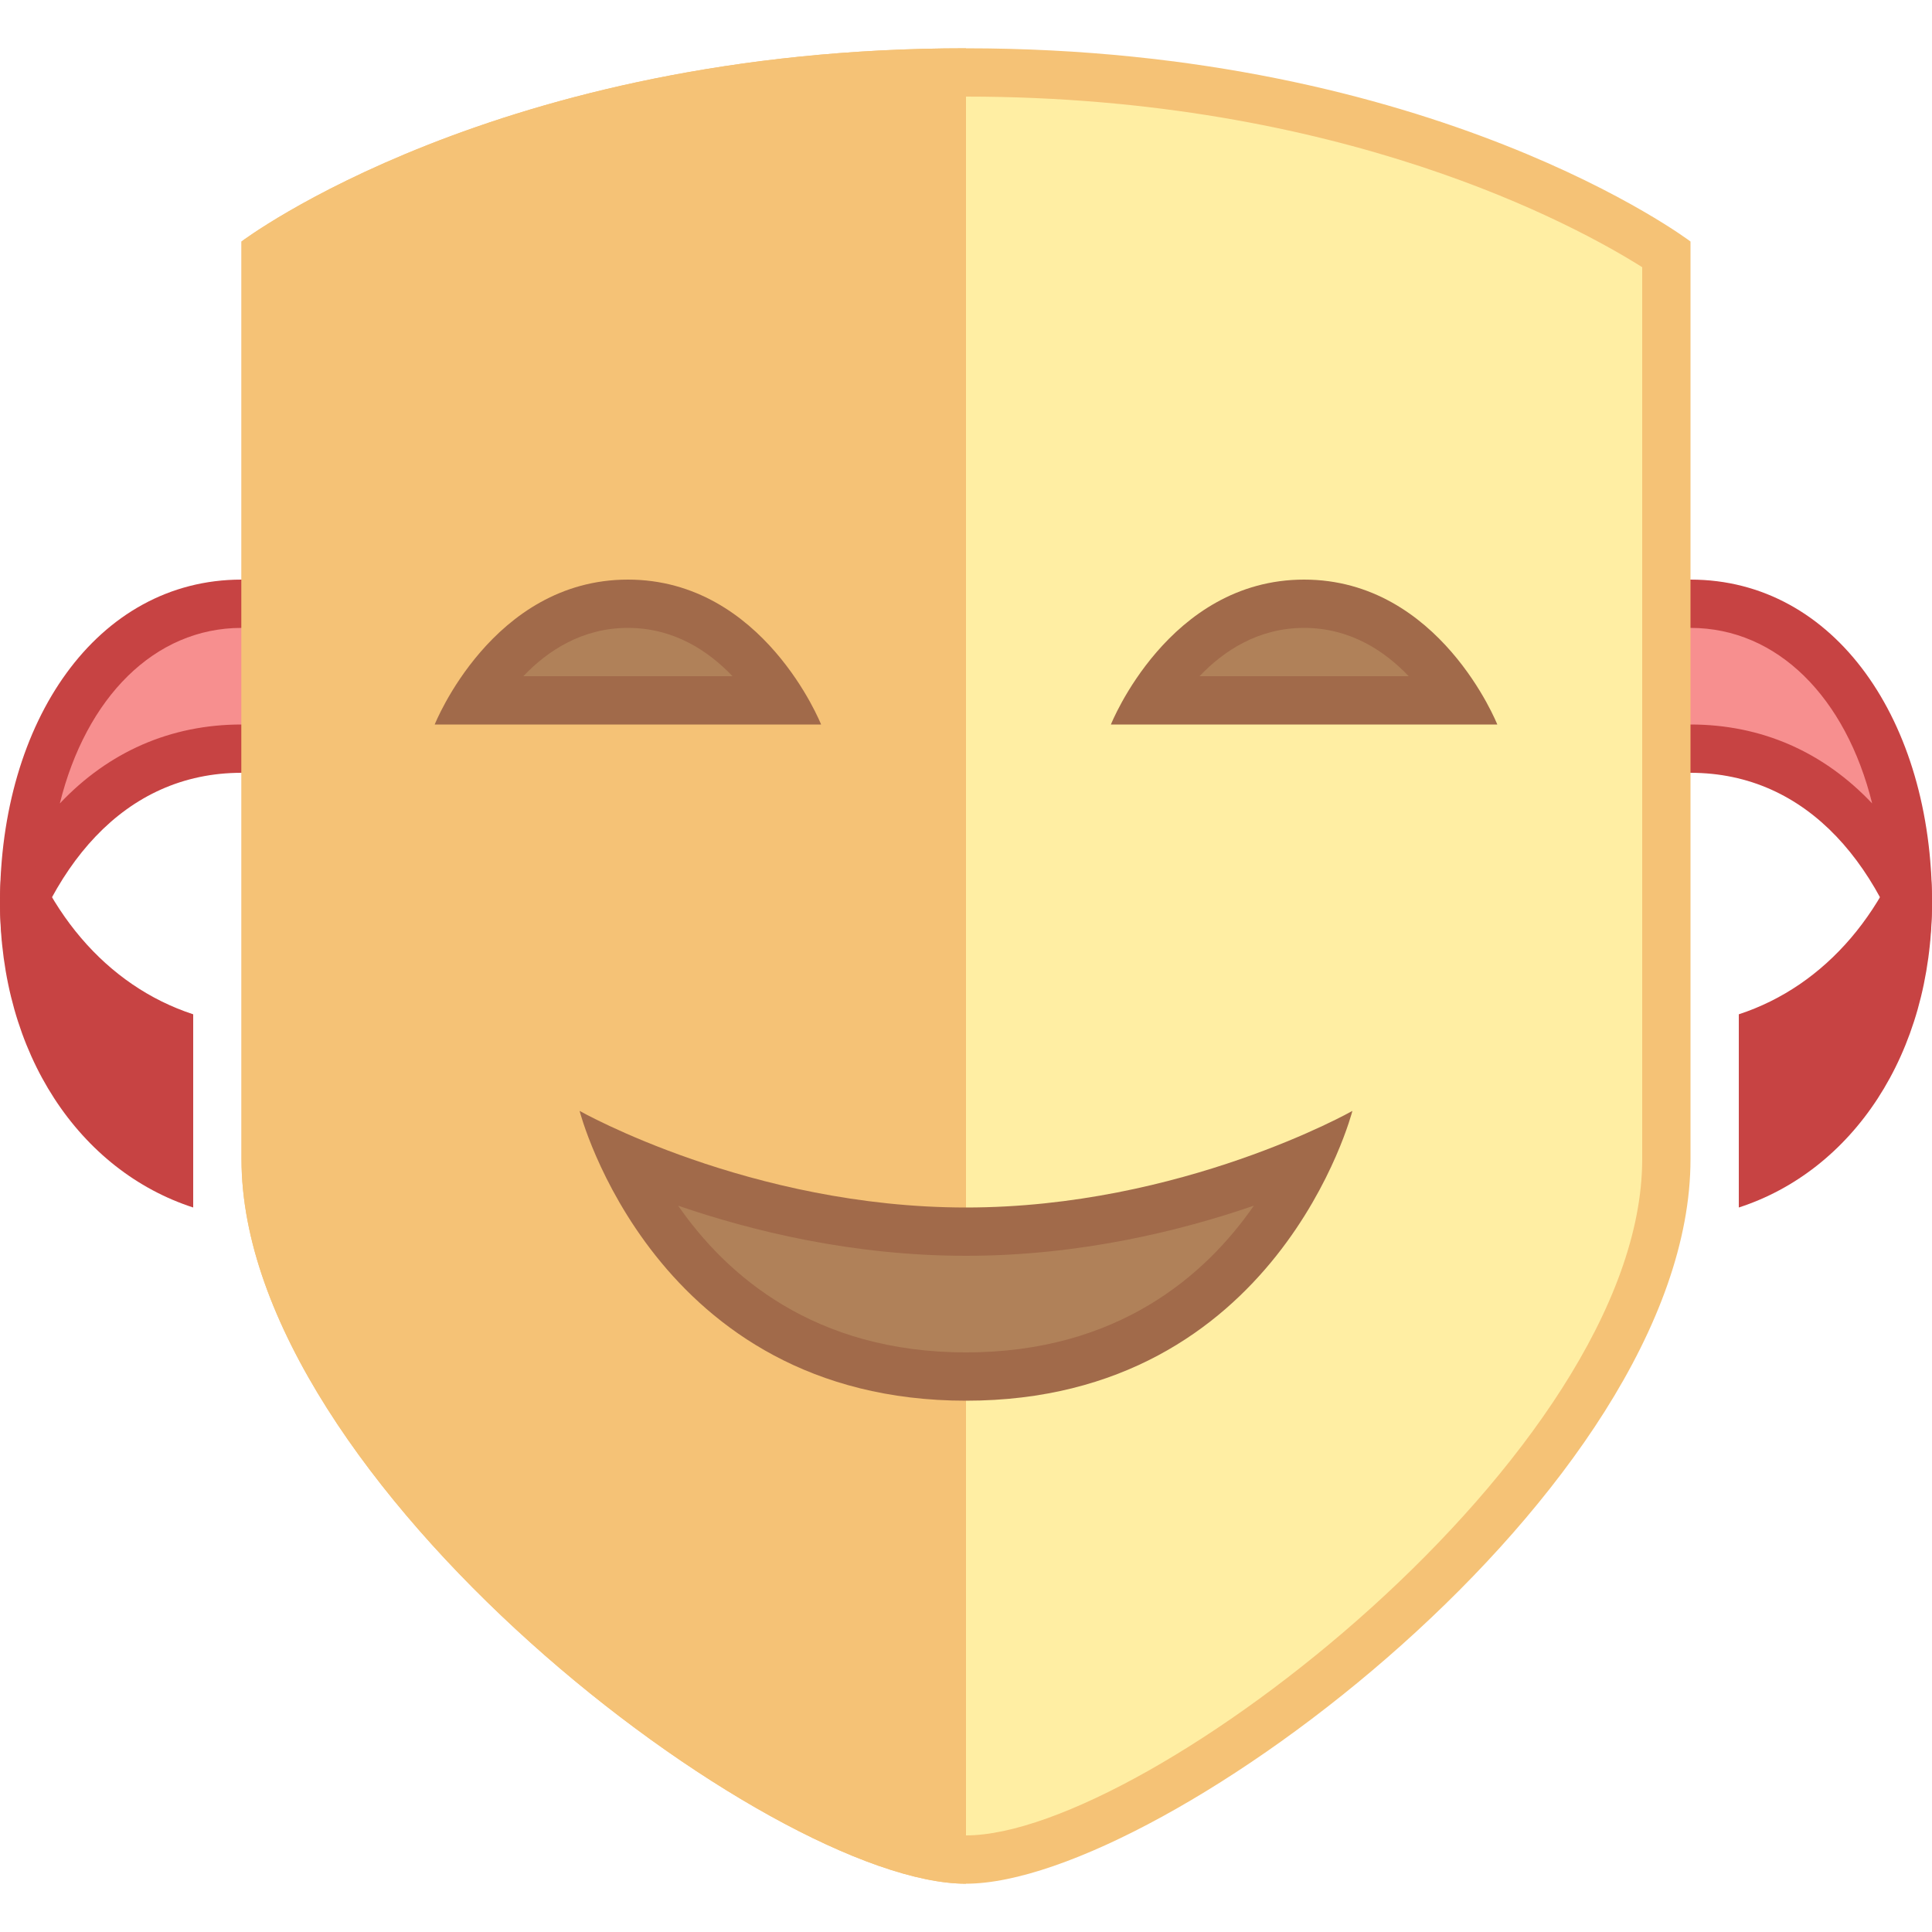
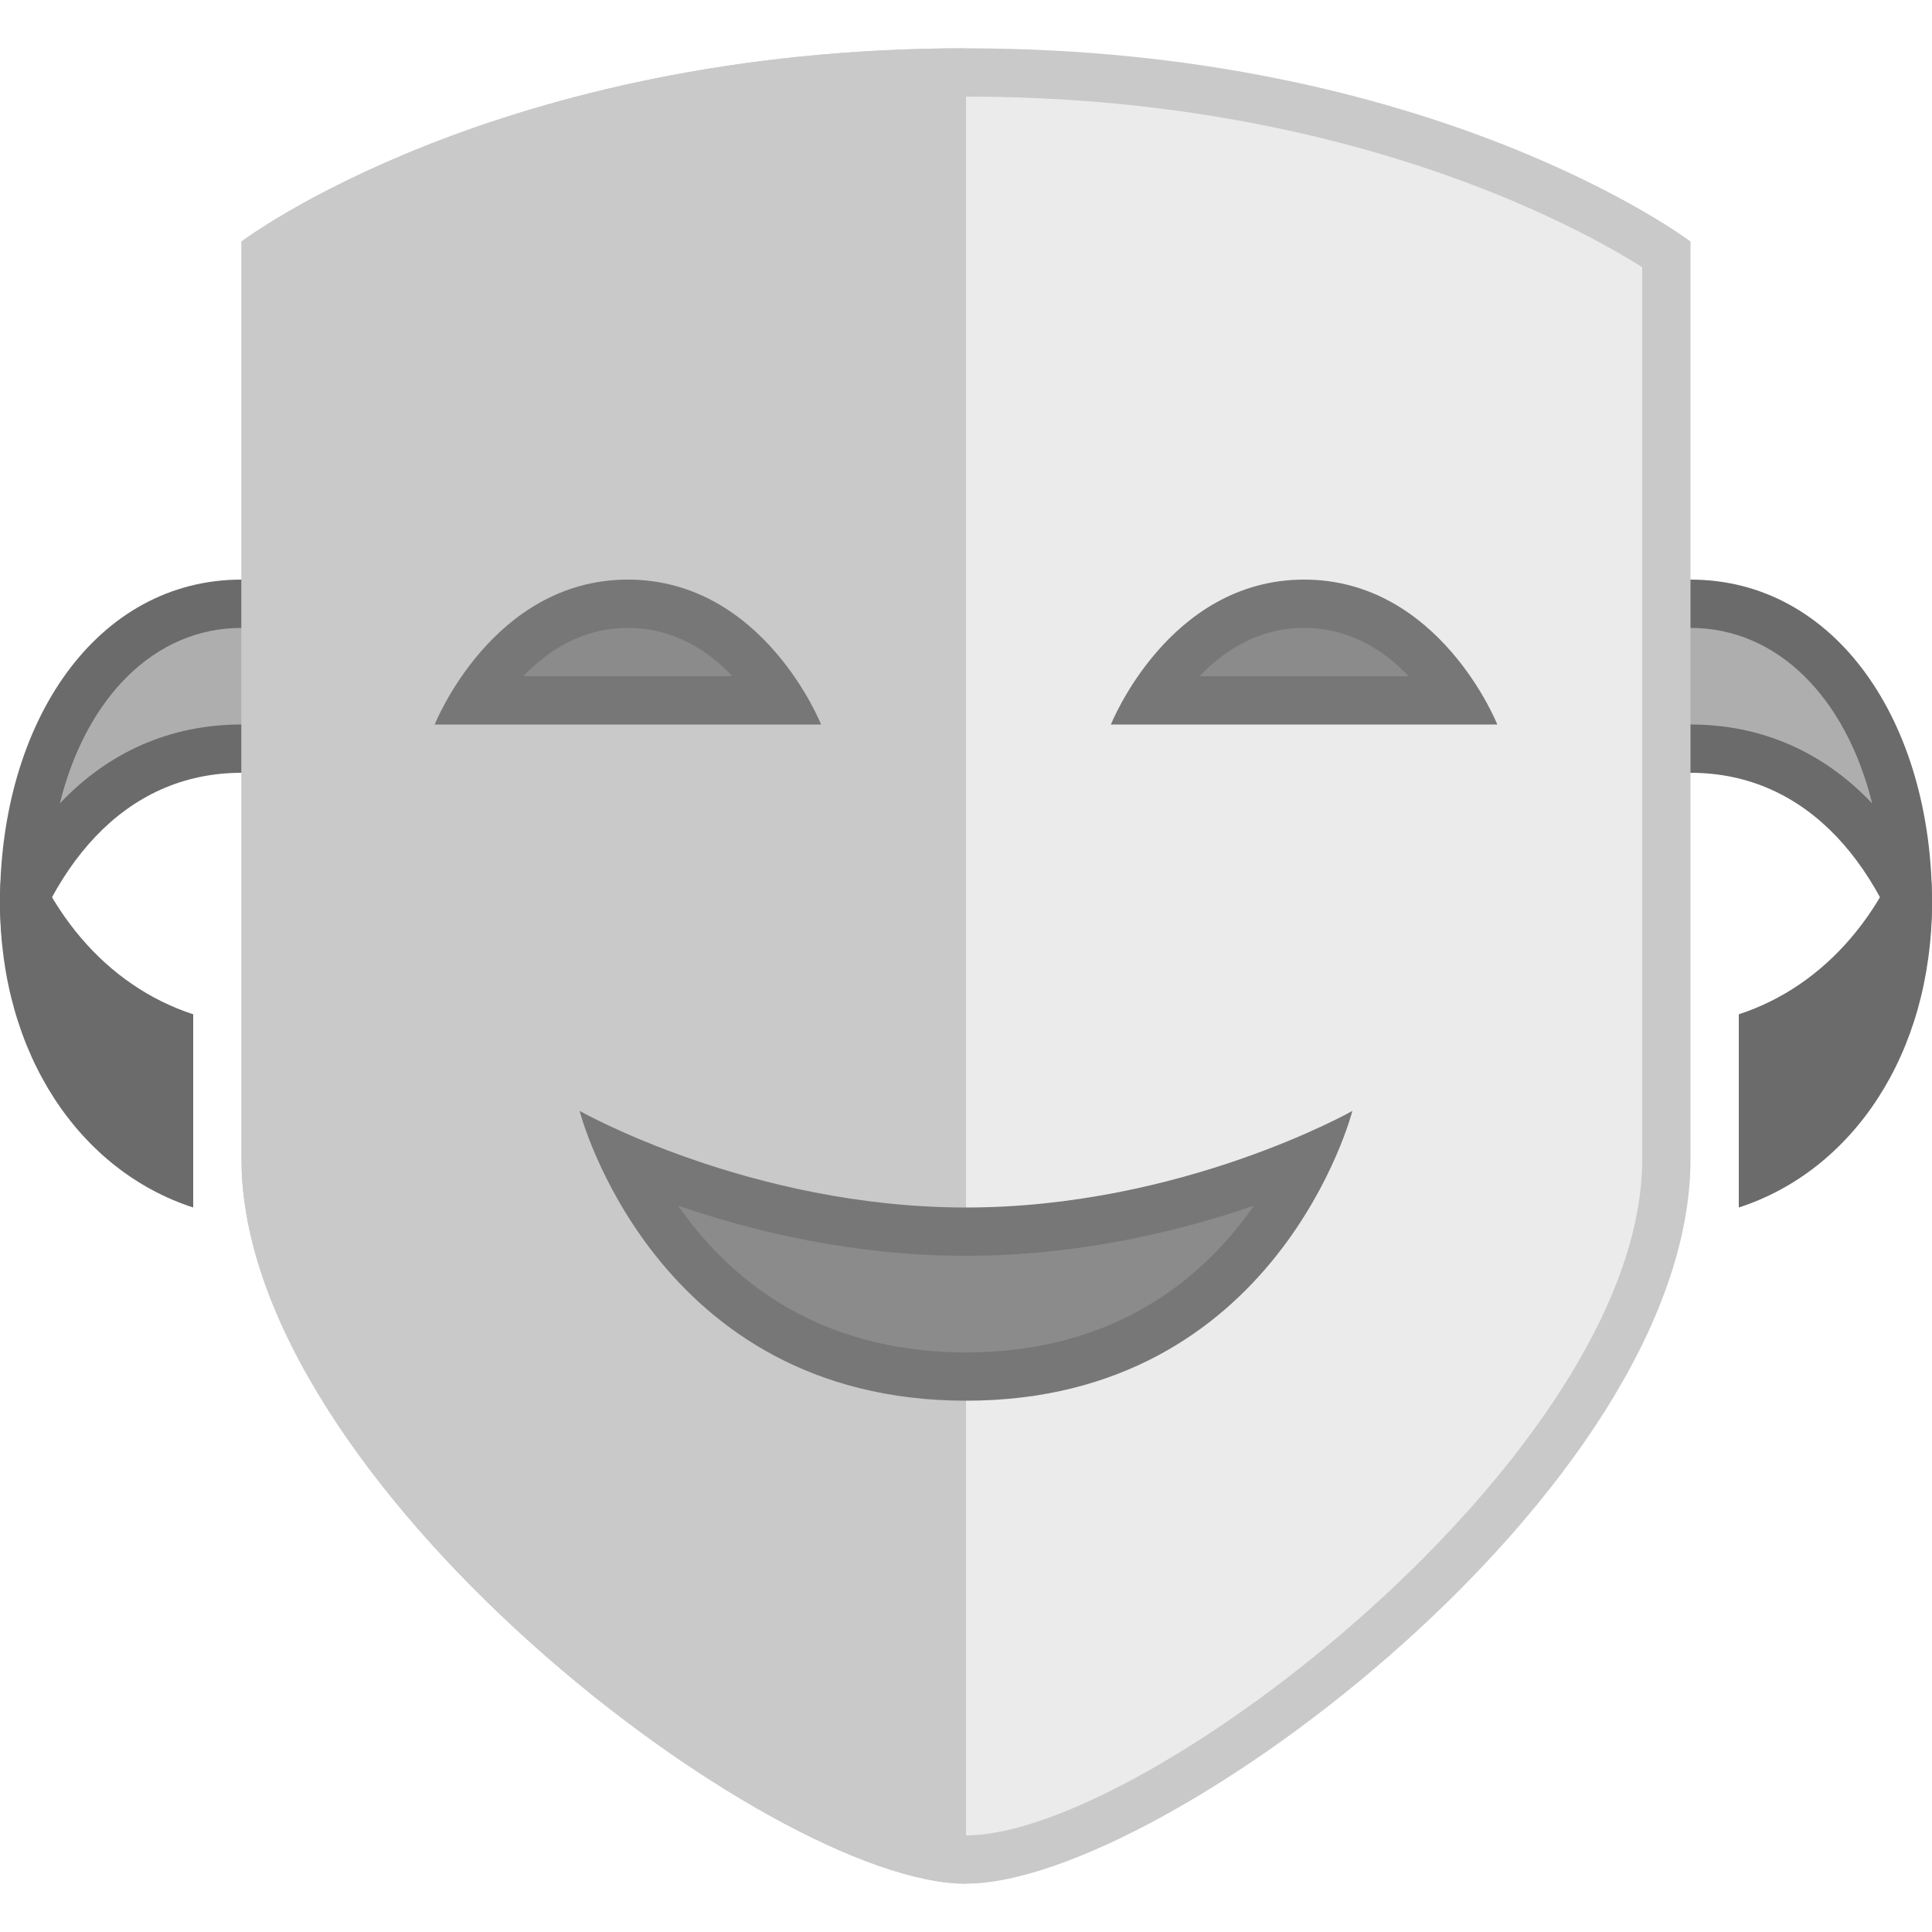
- <svg xmlns="http://www.w3.org/2000/svg" viewBox="0 0 40 40" width="40px" height="40px">
+ <svg xmlns="http://www.w3.org/2000/svg" viewBox="0 0 40 40" width="40px" height="40px" style="mix-blend-mode: luminosity;">
  <path fill="#f78f8f" d="M39.5,18.597C38.511,16.605,36.936,15.5,35,15.5h-1.5v-3H35C37.586,12.5,39.469,15.059,39.5,18.597z" />
  <path fill="#c74343" d="M35,13c1.802,0,3.219,1.444,3.761,3.634C37.756,15.571,36.475,15,35,15h-1v-2H35 M35,12h-2v4h2 c2.433,0,4.039,1.942,4.729,4.699C39.889,20.058,40,19.39,40,18.683C40,14.936,37.998,12,35,12L35,12z" />
  <path fill="#c74343" d="M36.5,21.35c1.261-0.509,2.297-1.477,2.999-2.776c0,0.037,0.001,0.073,0.001,0.11 c0,2.541-1.157,4.649-3,5.573V21.35z" />
  <path fill="#c74343" d="M38.805,20.375c-0.299,1.245-0.931,2.284-1.805,2.973v-1.671 C37.672,21.36,38.279,20.92,38.805,20.375 M39.719,16.627C39.155,18.83,37.797,20.412,36,21v4c2.337-0.757,4-3.158,4-6.317 C40,17.962,39.886,17.28,39.719,16.627L39.719,16.627z" />
  <path fill="#f78f8f" d="M0.5,18.597C0.531,15.059,2.414,12.5,5,12.5h1.5v3H5C3.064,15.5,1.489,16.605,0.5,18.597z" />
  <path fill="#c74343" d="M6,13v2H5c-1.475,0-2.756,0.571-3.761,1.634C1.781,14.444,3.198,13,5,13H6 M7,12H5 c-2.998,0-5,2.936-5,6.683c0,0.707,0.111,1.375,0.271,2.015C0.961,17.942,2.567,16,5,16h2V12L7,12z" />
  <path fill="#c74343" d="M3.5,24.256c-1.843-0.924-3-3.032-3-5.573c0-0.037,0-0.073,0.001-0.11 c0.702,1.299,1.738,2.267,2.999,2.776V24.256z" />
  <path fill="#c74343" d="M1.195,20.375C1.721,20.92,2.328,21.36,3,21.677v1.671C2.126,22.659,1.494,21.62,1.195,20.375 M0.281,16.627C0.114,17.28,0,17.962,0,18.683c0,3.158,1.663,5.56,4,6.317v-4C2.203,20.412,0.845,18.83,0.281,16.627L0.281,16.627z" />
  <path fill="#ffeea3" d="M20,38.5c-3.882,0-14.5-8.22-14.5-14.5V5.261C6.538,4.567,11.606,1.5,20,1.5 s13.462,3.067,14.5,3.761V24C34.5,30.443,23.987,38.5,20,38.5z" />
  <path fill="#f5c276" d="M20,2c7.773,0,12.634,2.67,14,3.532V24c0,6.063-10.252,14-14,14c-3.65,0-14-8.097-14-14V5.53 C7.36,4.665,12.189,2,20,2 M20,1C10.28,1,5,5,5,5s0,12.324,0,19s10.938,15,15,15s15-8.191,15-15s0-19,0-19S29.72,1,20,1L20,1z" />
  <g>
    <path fill="#f5c276" d="M20,1C10.28,1,5,5,5,5s0,12.324,0,19c0,6.676,10.938,15,15,15V1z" />
  </g>
  <g>
    <path fill="#b08159" d="M9.824,14.5c0.495-0.797,1.517-2,3.176-2s2.681,1.203,3.176,2H9.824z" />
    <path fill="#a16a4a" d="M13,13c0.951,0,1.666,0.475,2.166,1H13h-2.165C11.335,13.475,12.05,13,13,13 M13,12 c-2.809,0-4,3-4,3s2.544,0,4,0s4,0,4,0S15.809,12,13,12L13,12z" />
  </g>
  <g>
    <path fill="#b08159" d="M20,28.5c-4.363,0-6.327-2.867-7.094-4.51C14.33,24.603,16.938,25.5,20,25.5s5.67-0.897,7.094-1.51 C26.327,25.633,24.363,28.5,20,28.5z" />
    <path fill="#a16a4a" d="M14.04,24.962C15.561,25.486,17.652,26,20,26c2.348,0,4.439-0.514,5.96-1.038 C24.964,26.398,23.148,28,20,28C16.851,28,15.035,26.397,14.04,24.962 M28,23c0,0-3.531,2-8,2s-8-2-8-2s1.537,6,8,6S28,23,28,23 L28,23z" />
  </g>
  <g>
    <path fill="#b08159" d="M23.824,14.5c0.495-0.797,1.517-2,3.176-2s2.681,1.203,3.176,2H23.824z" />
    <path fill="#a16a4a" d="M27,13c0.951,0,1.666,0.475,2.166,1H27h-2.165C25.335,13.475,26.05,13,27,13 M27,12 c-2.809,0-4,3-4,3s2.544,0,4,0s4,0,4,0S29.809,12,27,12L27,12z" />
  </g>
</svg>
